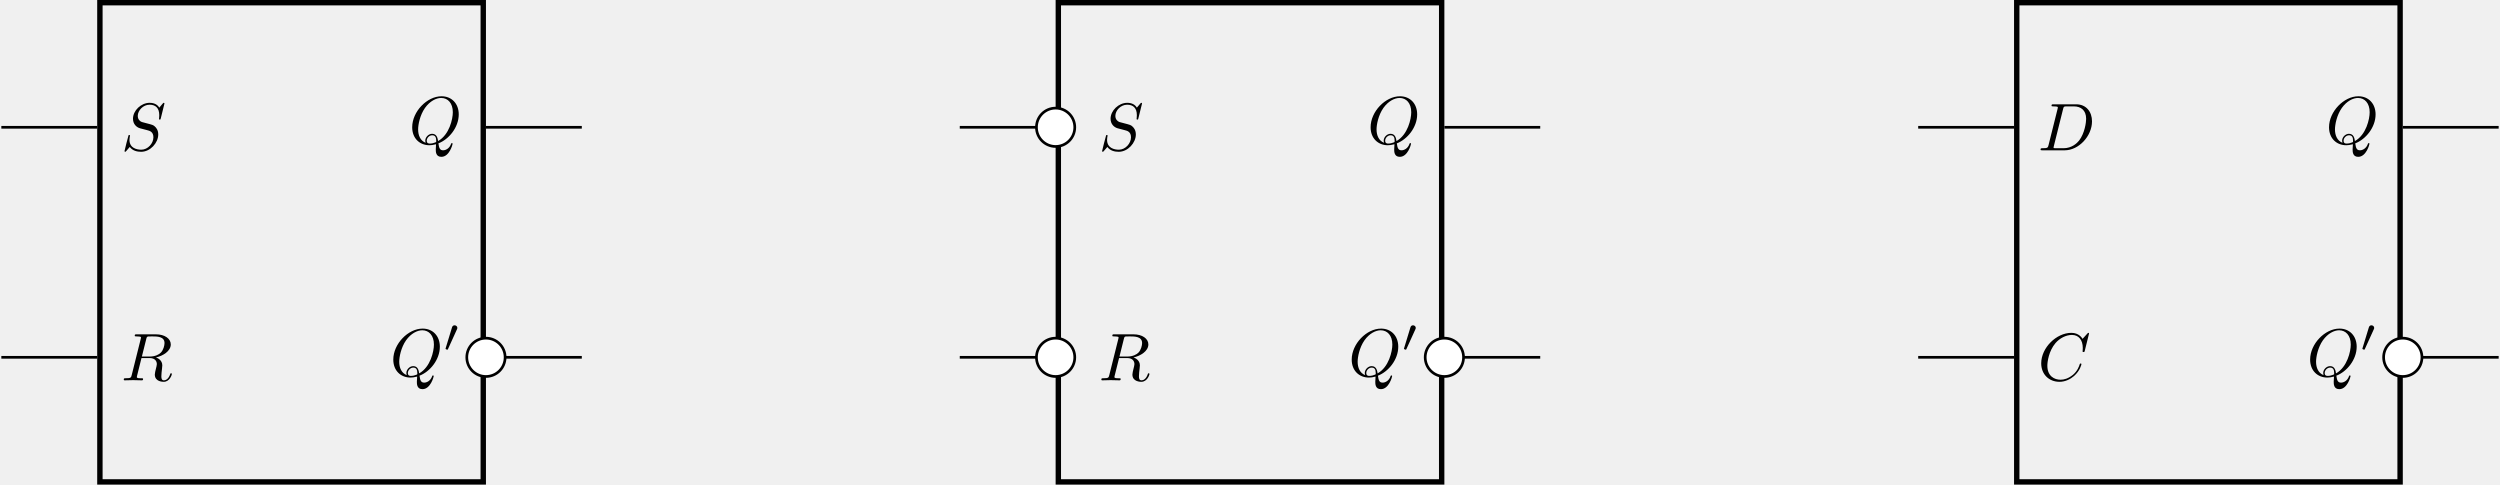
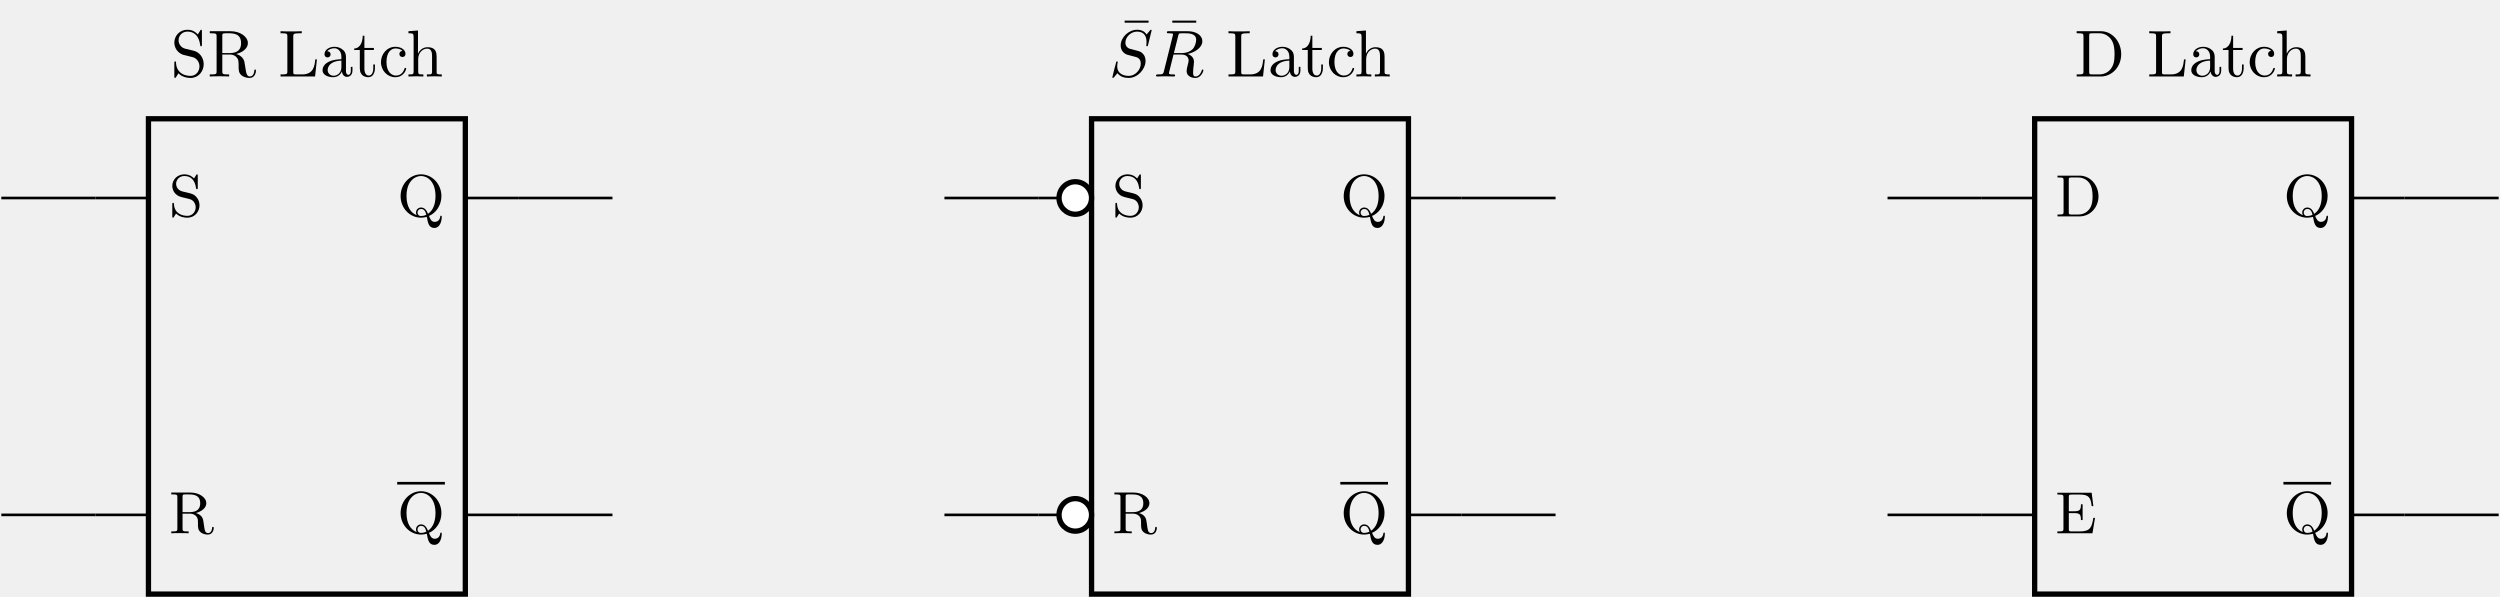
- <svg xmlns="http://www.w3.org/2000/svg" xmlns:xlink="http://www.w3.org/1999/xlink" version="1.1" width="369.707pt" height="71.664pt" viewBox="-62.039 -62.039 369.707 71.664">
+ <svg xmlns="http://www.w3.org/2000/svg" xmlns:xlink="http://www.w3.org/1999/xlink" version="1.1" width="375.705pt" height="89.682pt" viewBox="-62.037 -62.037 375.705 89.682">
  <defs>
-     <path id="g0-48" d="M2.022-3.292C2.078-3.41 2.085-3.466 2.085-3.515C2.085-3.731 1.89-3.898 1.674-3.898C1.409-3.898 1.325-3.682 1.29-3.571L.37-.551C.363-.537 .335-.446 .335-.439C.335-.356 .551-.286 .607-.286C.656-.286 .663-.3 .711-.404L2.022-3.292Z" />
-     <path id="g1-67" d="M7.572-6.924C7.572-6.954 7.552-7.024 7.462-7.024C7.432-7.024 7.422-7.014 7.313-6.904L6.615-6.137C6.526-6.276 6.067-7.024 4.961-7.024C2.74-7.024 .498-4.822 .498-2.511C.498-.867 1.674 .219 3.198 .219C4.065 .219 4.822-.179 5.35-.638C6.276-1.455 6.446-2.361 6.446-2.391C6.446-2.491 6.346-2.491 6.326-2.491C6.267-2.491 6.217-2.471 6.197-2.391C6.107-2.102 5.878-1.395 5.191-.817C4.503-.259 3.875-.09 3.357-.09C2.461-.09 1.405-.608 1.405-2.162C1.405-2.73 1.614-4.344 2.61-5.509C3.218-6.217 4.154-6.715 5.041-6.715C6.057-6.715 6.645-5.948 6.645-4.792C6.645-4.394 6.615-4.384 6.615-4.284S6.725-4.184 6.765-4.184C6.894-4.184 6.894-4.204 6.944-4.384L7.572-6.924Z" />
-     <path id="g1-68" d="M1.584-.777C1.484-.389 1.465-.309 .677-.309C.508-.309 .399-.309 .399-.12C.399 0 .488 0 .677 0H3.975C6.047 0 8.01-2.102 8.01-4.284C8.01-5.689 7.163-6.804 5.669-6.804H2.321C2.132-6.804 2.022-6.804 2.022-6.615C2.022-6.496 2.112-6.496 2.311-6.496C2.441-6.496 2.62-6.486 2.74-6.476C2.899-6.456 2.959-6.426 2.959-6.316C2.959-6.276 2.949-6.247 2.919-6.127L1.584-.777ZM3.736-6.117C3.826-6.466 3.846-6.496 4.274-6.496H5.34C6.316-6.496 7.143-5.968 7.143-4.653C7.143-4.164 6.944-2.531 6.097-1.435C5.808-1.066 5.021-.309 3.796-.309H2.67C2.531-.309 2.511-.309 2.451-.319C2.351-.329 2.321-.339 2.321-.418C2.321-.448 2.321-.468 2.371-.648L3.736-6.117Z" />
-     <path id="g1-81" d="M4.364-.06C5.908-.648 7.372-2.421 7.372-4.344C7.372-5.948 6.316-7.024 4.832-7.024C2.68-7.024 .488-4.762 .488-2.441C.488-.787 1.604 .219 3.039 .219C3.288 .219 3.626 .179 4.015 .07C3.975 .687 3.975 .707 3.975 .837C3.975 1.156 3.975 1.933 4.802 1.933C5.988 1.933 6.466 .11 6.466 0C6.466-.07 6.396-.1 6.356-.1C6.276-.1 6.257-.05 6.237 .01C5.998 .717 5.42 .966 5.071 .966C4.613 .966 4.463 .697 4.364-.06ZM2.481-.139C1.704-.448 1.365-1.225 1.365-2.122C1.365-2.809 1.624-4.224 2.381-5.3C3.108-6.316 4.045-6.775 4.772-6.775C5.768-6.775 6.496-5.998 6.496-4.663C6.496-3.666 5.988-1.335 4.314-.399C4.264-.747 4.164-1.474 3.437-1.474C2.909-1.474 2.421-.976 2.421-.458C2.421-.259 2.481-.149 2.481-.139ZM3.098-.03C2.959-.03 2.64-.03 2.64-.458C2.64-.857 3.019-1.255 3.437-1.255S4.045-1.016 4.045-.408C4.045-.259 4.035-.249 3.935-.209C3.676-.1 3.377-.03 3.098-.03Z" />
    <path id="g1-82" d="M3.736-6.117C3.796-6.356 3.826-6.456 4.015-6.486C4.105-6.496 4.423-6.496 4.623-6.496C5.33-6.496 6.436-6.496 6.436-5.509C6.436-5.171 6.276-4.483 5.888-4.095C5.629-3.836 5.101-3.517 4.204-3.517H3.088L3.736-6.117ZM5.171-3.387C6.177-3.606 7.362-4.304 7.362-5.31C7.362-6.167 6.466-6.804 5.161-6.804H2.321C2.122-6.804 2.032-6.804 2.032-6.605C2.032-6.496 2.122-6.496 2.311-6.496C2.331-6.496 2.521-6.496 2.69-6.476C2.869-6.456 2.959-6.446 2.959-6.316C2.959-6.276 2.949-6.247 2.919-6.127L1.584-.777C1.484-.389 1.465-.309 .677-.309C.498-.309 .408-.309 .408-.11C.408 0 .528 0 .548 0C.827 0 1.524-.03 1.803-.03S2.79 0 3.068 0C3.148 0 3.268 0 3.268-.199C3.268-.309 3.178-.309 2.989-.309C2.62-.309 2.341-.309 2.341-.488C2.341-.548 2.361-.598 2.371-.658L3.029-3.298H4.214C5.121-3.298 5.3-2.74 5.3-2.391C5.3-2.242 5.22-1.933 5.161-1.704C5.091-1.425 5.001-1.056 5.001-.857C5.001 .219 6.197 .219 6.326 .219C7.173 .219 7.522-.787 7.522-.927C7.522-1.046 7.412-1.046 7.402-1.046C7.313-1.046 7.293-.976 7.273-.907C7.024-.169 6.595 0 6.366 0C6.037 0 5.968-.219 5.968-.608C5.968-.917 6.027-1.425 6.067-1.743C6.087-1.883 6.107-2.072 6.107-2.212C6.107-2.979 5.44-3.288 5.171-3.387Z" />
    <path id="g1-83" d="M6.426-6.924C6.426-6.954 6.406-7.024 6.316-7.024C6.267-7.024 6.257-7.014 6.137-6.874L5.659-6.306C5.4-6.775 4.882-7.024 4.234-7.024C2.969-7.024 1.773-5.878 1.773-4.672C1.773-3.866 2.301-3.407 2.809-3.258L3.875-2.979C4.244-2.889 4.792-2.74 4.792-1.923C4.792-1.026 3.975-.09 2.999-.09C2.361-.09 1.255-.309 1.255-1.544C1.255-1.783 1.305-2.022 1.315-2.082C1.325-2.122 1.335-2.132 1.335-2.152C1.335-2.252 1.265-2.262 1.215-2.262S1.146-2.252 1.116-2.222C1.076-2.182 .518 .09 .518 .12C.518 .179 .568 .219 .628 .219C.677 .219 .687 .209 .807 .07L1.295-.498C1.724 .08 2.401 .219 2.979 .219C4.334 .219 5.509-1.106 5.509-2.341C5.509-3.029 5.171-3.367 5.021-3.507C4.792-3.736 4.643-3.776 3.756-4.005C3.537-4.065 3.178-4.164 3.088-4.184C2.819-4.274 2.481-4.563 2.481-5.091C2.481-5.898 3.278-6.745 4.224-6.745C5.051-6.745 5.659-6.316 5.659-5.2C5.659-4.882 5.619-4.702 5.619-4.643C5.619-4.633 5.619-4.543 5.738-4.543C5.838-4.543 5.848-4.573 5.888-4.742L6.426-6.924Z" />
+     <path id="g2-22" d="M4.284-5.569V-5.878H.687V-5.569H4.284Z" />
+     <path id="g2-68" d="M.349-6.804V-6.496H.588C1.355-6.496 1.375-6.386 1.375-6.027V-.777C1.375-.418 1.355-.309 .588-.309H.349V0H3.995C5.669 0 7.044-1.474 7.044-3.347C7.044-5.24 5.699-6.804 3.995-6.804H.349ZM2.72-.309C2.252-.309 2.232-.379 2.232-.707V-6.097C2.232-6.426 2.252-6.496 2.72-6.496H3.716C4.334-6.496 5.021-6.276 5.529-5.569C5.958-4.981 6.047-4.125 6.047-3.347C6.047-2.242 5.858-1.644 5.499-1.156C5.3-.887 4.732-.309 3.726-.309H2.72Z" />
+     <path id="g2-76" d="M5.798-2.57H5.549C5.44-1.554 5.3-.309 3.547-.309H2.73C2.262-.309 2.242-.379 2.242-.707V-6.017C2.242-6.356 2.242-6.496 3.188-6.496H3.517V-6.804C3.158-6.775 2.252-6.775 1.843-6.775C1.455-6.775 .677-6.775 .329-6.804V-6.496H.568C1.335-6.496 1.355-6.386 1.355-6.027V-.777C1.355-.418 1.335-.309 .568-.309H.329V0H5.519L5.798-2.57Z" />
+     <path id="g2-82" d="M2.232-3.517V-6.097C2.232-6.326 2.232-6.446 2.451-6.476C2.55-6.496 2.839-6.496 3.039-6.496C3.935-6.496 5.051-6.456 5.051-5.011C5.051-4.324 4.812-3.517 3.337-3.517H2.232ZM4.334-3.387C5.3-3.626 6.077-4.234 6.077-5.011C6.077-5.968 4.941-6.804 3.477-6.804H.349V-6.496H.588C1.355-6.496 1.375-6.386 1.375-6.027V-.777C1.375-.418 1.355-.309 .588-.309H.349V0C.707-.03 1.415-.03 1.803-.03S2.899-.03 3.258 0V-.309H3.019C2.252-.309 2.232-.418 2.232-.777V-3.298H3.377C3.537-3.298 3.955-3.298 4.304-2.959C4.682-2.6 4.682-2.291 4.682-1.624C4.682-.976 4.682-.578 5.091-.199C5.499 .159 6.047 .219 6.346 .219C7.123 .219 7.293-.598 7.293-.877C7.293-.936 7.293-1.046 7.163-1.046C7.054-1.046 7.054-.956 7.044-.887C6.984-.179 6.635 0 6.386 0C5.898 0 5.818-.508 5.679-1.435L5.549-2.232C5.37-2.869 4.882-3.198 4.334-3.387Z" />
+     <path id="g2-83" d="M3.477-3.866L2.202-4.174C1.584-4.324 1.196-4.862 1.196-5.44C1.196-6.137 1.733-6.745 2.511-6.745C4.174-6.745 4.394-5.111 4.453-4.663C4.463-4.603 4.463-4.543 4.573-4.543C4.702-4.543 4.702-4.593 4.702-4.782V-6.785C4.702-6.954 4.702-7.024 4.593-7.024C4.523-7.024 4.513-7.014 4.443-6.894L4.095-6.326C3.796-6.615 3.387-7.024 2.501-7.024C1.395-7.024 .558-6.147 .558-5.091C.558-4.264 1.086-3.537 1.863-3.268C1.973-3.228 2.481-3.108 3.178-2.939C3.447-2.869 3.746-2.8 4.025-2.431C4.234-2.172 4.334-1.843 4.334-1.514C4.334-.807 3.836-.09 2.999-.09C2.71-.09 1.953-.139 1.425-.628C.847-1.166 .817-1.803 .807-2.162C.797-2.262 .717-2.262 .687-2.262C.558-2.262 .558-2.192 .558-2.012V-.02C.558 .149 .558 .219 .667 .219C.737 .219 .747 .199 .817 .09C.817 .08 .847 .05 1.176-.478C1.484-.139 2.122 .219 3.009 .219C4.174 .219 4.971-.757 4.971-1.853C4.971-2.849 4.314-3.666 3.477-3.866Z" />
+     <path id="g2-97" d="M3.318-.757C3.357-.359 3.626 .06 4.095 .06C4.304 .06 4.912-.08 4.912-.887V-1.445H4.663V-.887C4.663-.309 4.413-.249 4.304-.249C3.975-.249 3.935-.697 3.935-.747V-2.74C3.935-3.158 3.935-3.547 3.577-3.915C3.188-4.304 2.69-4.463 2.212-4.463C1.395-4.463 .707-3.995 .707-3.337C.707-3.039 .907-2.869 1.166-2.869C1.445-2.869 1.624-3.068 1.624-3.328C1.624-3.447 1.574-3.776 1.116-3.786C1.385-4.134 1.873-4.244 2.192-4.244C2.68-4.244 3.248-3.856 3.248-2.969V-2.6C2.74-2.57 2.042-2.54 1.415-2.242C.667-1.903 .418-1.385 .418-.946C.418-.139 1.385 .11 2.012 .11C2.67 .11 3.128-.289 3.318-.757ZM3.248-2.391V-1.395C3.248-.448 2.531-.11 2.082-.11C1.594-.11 1.186-.458 1.186-.956C1.186-1.504 1.604-2.331 3.248-2.391Z" />
+     <path id="g2-99" d="M1.166-2.172C1.166-3.796 1.983-4.214 2.511-4.214C2.6-4.214 3.228-4.204 3.577-3.846C3.168-3.816 3.108-3.517 3.108-3.387C3.108-3.128 3.288-2.929 3.567-2.929C3.826-2.929 4.025-3.098 4.025-3.397C4.025-4.075 3.268-4.463 2.501-4.463C1.255-4.463 .339-3.387 .339-2.152C.339-.877 1.325 .11 2.481 .11C3.816 .11 4.134-1.086 4.134-1.186S4.035-1.285 4.005-1.285C3.915-1.285 3.895-1.245 3.875-1.186C3.587-.259 2.939-.139 2.57-.139C2.042-.139 1.166-.568 1.166-2.172Z" />
+     <path id="g2-104" d="M1.096-.757C1.096-.309 .986-.309 .319-.309V0C.667-.01 1.176-.03 1.445-.03C1.704-.03 2.222-.01 2.56 0V-.309C1.893-.309 1.783-.309 1.783-.757V-2.59C1.783-3.626 2.491-4.184 3.128-4.184C3.756-4.184 3.866-3.646 3.866-3.078V-.757C3.866-.309 3.756-.309 3.088-.309V0C3.437-.01 3.945-.03 4.214-.03C4.473-.03 4.991-.01 5.33 0V-.309C4.812-.309 4.563-.309 4.553-.608V-2.511C4.553-3.367 4.553-3.676 4.244-4.035C4.105-4.204 3.776-4.403 3.198-4.403C2.361-4.403 1.923-3.806 1.753-3.427V-6.914L.319-6.804V-6.496C1.016-6.496 1.096-6.426 1.096-5.938V-.757Z" />
+     <path id="g2-116" d="M1.724-3.985H3.148V-4.294H1.724V-6.127H1.474C1.465-5.31 1.166-4.244 .189-4.204V-3.985H1.036V-1.235C1.036-.01 1.963 .11 2.321 .11C3.029 .11 3.308-.598 3.308-1.235V-1.803H3.059V-1.255C3.059-.518 2.76-.139 2.391-.139C1.724-.139 1.724-1.046 1.724-1.215V-3.985Z" />
+     <path id="g0-68" d="M.565-5.846C1.255-5.846 1.273-5.747 1.273-5.416V-.708C1.273-.377 1.255-.278 .565-.278H.359V0H3.694C5.245 0 6.519-1.327 6.519-3.013C6.519-4.716 5.272-6.124 3.694-6.124H.359V-5.846H.565ZM2.493-.278C2.071-.278 2.053-.341 2.053-.646V-5.478C2.053-5.783 2.071-5.846 2.493-5.846H3.452C4.322-5.846 4.86-5.389 5.102-5.066C5.496-4.546 5.631-3.9 5.631-3.013C5.631-2.645 5.631-1.704 5.138-1.076C4.671-.466 4.026-.278 3.461-.278H2.493Z" />
+     <path id="g0-69" d="M5.496-6.097H.341V-5.819H.547C1.237-5.819 1.255-5.721 1.255-5.389V-.708C1.255-.377 1.237-.278 .547-.278H.341V0H5.613L5.999-2.313H5.747C5.523-.924 5.29-.278 3.757-.278H2.502C2.08-.278 2.062-.341 2.062-.646V-3.031H2.896C3.775-3.031 3.882-2.753 3.882-1.982H4.133V-4.358H3.882C3.882-3.587 3.775-3.309 2.896-3.309H2.062V-5.452C2.062-5.756 2.08-5.819 2.502-5.819H3.703C5.102-5.819 5.353-5.335 5.496-4.08H5.747L5.496-6.097Z" />
+     <path id="g0-81" d="M4.77-.063C5.73-.457 6.644-1.56 6.644-3.04C6.644-4.869 5.254-6.321 3.578-6.321S.511-4.86 .511-3.04S1.91 .197 3.578 .197C3.891 .197 4.232 .134 4.447 .072C4.609 .959 4.743 1.739 5.577 1.739C6.51 1.739 6.698 .538 6.698 .081C6.698 0 6.698-.108 6.581-.108C6.519-.108 6.483-.054 6.474-.009C6.402 .771 5.792 .825 5.649 .825C5.165 .825 4.976 .439 4.77-.063ZM2.932-.179C2.062-.511 1.399-1.435 1.399-3.04C1.399-5.263 2.645-6.07 3.578-6.07S5.756-5.272 5.756-3.04C5.756-1.856 5.398-.906 4.627-.386C4.447-.834 4.169-1.336 3.587-1.336C3.147-1.336 2.824-.986 2.824-.574C2.824-.359 2.923-.188 2.932-.179ZM4.376-.242C4.116-.108 3.811-.054 3.578-.054C3.138-.054 3.049-.43 3.049-.574C3.049-.843 3.246-1.112 3.596-1.112C4.071-1.112 4.259-.735 4.376-.242Z" />
+     <path id="g0-82" d="M2.053-3.174V-5.478C2.053-5.712 2.071-5.792 2.242-5.828C2.322-5.846 2.609-5.846 2.798-5.846C3.569-5.846 4.707-5.846 4.707-4.51C4.707-3.739 4.313-3.174 3.093-3.174H2.053ZM4.071-3.04C4.923-3.282 5.622-3.811 5.622-4.51C5.622-5.398 4.537-6.124 3.219-6.124H.359V-5.846H.565C1.255-5.846 1.273-5.747 1.273-5.416V-.708C1.273-.377 1.255-.278 .565-.278H.359V0C.78-.027 1.228-.027 1.659-.027S2.537-.027 2.968 0V-.278H2.762C2.071-.278 2.053-.377 2.053-.708V-2.95H3.129C3.775-2.95 4.062-2.609 4.098-2.573C4.367-2.242 4.367-2.107 4.367-1.47C4.367-.87 4.367-.475 4.797-.134C5.218 .197 5.756 .197 5.855 .197C6.608 .197 6.743-.583 6.743-.798C6.743-.852 6.743-.959 6.617-.959C6.501-.959 6.501-.879 6.492-.807C6.447-.242 6.169-.027 5.891-.027C5.604-.027 5.505-.206 5.434-.359C5.353-.556 5.272-1.166 5.218-1.569C5.147-2.125 5.066-2.726 4.071-3.04Z" />
+     <path id="g0-83" d="M2.035-3.748C1.318-3.927 1.085-4.501 1.085-4.896C1.085-5.496 1.569-6.07 2.322-6.07C3.479-6.07 3.945-5.209 4.071-4.304C4.098-4.133 4.107-4.089 4.214-4.089C4.34-4.089 4.34-4.151 4.34-4.34V-6.07C4.34-6.25 4.34-6.321 4.232-6.321C4.169-6.321 4.16-6.312 4.098-6.205C3.981-6.043 4.071-6.16 3.775-5.694C3.622-5.873 3.156-6.321 2.313-6.321C1.264-6.321 .511-5.505 .511-4.591C.511-3.891 .933-3.461 .977-3.416C1.381-3.022 1.542-2.977 2.609-2.726C3.335-2.555 3.416-2.537 3.712-2.233C3.721-2.224 4.026-1.892 4.026-1.363C4.026-.753 3.587-.081 2.771-.081C2.08-.081 .834-.368 .762-1.847C.753-1.982 .753-2.035 .637-2.035C.511-2.035 .511-1.964 .511-1.784V-.054C.511 .126 .511 .197 .619 .197C.681 .197 .69 .188 .753 .081C.87-.081 .78 .036 1.076-.43C1.632 .108 2.34 .197 2.78 .197C3.873 .197 4.6-.699 4.6-1.659C4.6-2.17 4.411-2.564 4.196-2.833C3.811-3.327 3.407-3.425 2.824-3.56L2.035-3.748Z" />
  </defs>
  <g id="page1">
-     <path d="M-47.266 9.227H9.426V-61.641H-47.266Z" stroke="#000" fill="none" stroke-width=".797" />
-     <path d="M-47.664-43.215H-61.84" stroke="#000" fill="none" stroke-width=".399" stroke-miterlimit="10" />
-     <path d="M-47.664-9.199H-61.84" stroke="#000" fill="none" stroke-width=".399" stroke-miterlimit="10" />
-     <g transform="matrix(1 0 0 1 -25.2255 -13.6043)">
-       <use x="-18.92" y="-26.206" xlink:href="#g1-83" />
+     <g stroke-miterlimit="10" transform="translate(-15.91719,-8.470646)scale(0.996264,-0.996264)">
+       <g fill="#000" stroke="#000">
+         <g stroke-width="0.4">
+           <g stroke-width="0.8">
+             <path d="M-23.9-35.851H23.9V35.851H-23.9Z" fill="none" />
+             <path d="" fill="none" />
+           </g>
+           <g fill="#000">
+             <g transform="translate(-23.90015,-26.67545)">
+               <g stroke="none" transform="scale(-1.00375,1.00375)translate(-15.91719,-8.470646)scale(-1,-1)">
+                 <use x="-12.845" y="-8.471" xlink:href="#g0-82" />
+               </g>
+             </g>
+             <g transform="translate(10.53912,-26.67545)">
+               <g stroke="none" transform="scale(-1.00375,1.00375)translate(-15.91719,-8.470646)scale(-1,-1)">
+                 <rect x="-12.845" y="-16.192" height=".398" width="7.168" />
+                 <use x="-12.845" y="-8.471" xlink:href="#g0-81" />
+               </g>
+             </g>
+             <g transform="translate(-23.90015,-2.77501)">
+               <g stroke="none" transform="scale(-1.00375,1.00375)translate(-15.91719,-8.470646)scale(-1,-1)" />
+             </g>
+             <g transform="translate(17.73352,-2.77501)">
+               <g stroke="none" transform="scale(-1.00375,1.00375)translate(-15.91719,-8.470646)scale(-1,-1)" />
+             </g>
+             <g transform="translate(-23.90015,21.12543)">
+               <g stroke="none" transform="scale(-1.00375,1.00375)translate(-15.91719,-8.470646)scale(-1,-1)">
+                 <use x="-12.845" y="-8.471" xlink:href="#g0-83" />
+               </g>
+             </g>
+             <g transform="translate(10.53912,21.12543)">
+               <g stroke="none" transform="scale(-1.00375,1.00375)translate(-15.91719,-8.470646)scale(-1,-1)">
+                 <use x="-12.845" y="-8.471" xlink:href="#g0-81" />
+               </g>
+             </g>
+             <g transform="translate(-2.36115,29.04501)">
+               <g stroke="none" transform="scale(-1.00375,1.00375)translate(-15.91719,-8.470646)scale(-1,-1)" />
+             </g>
+             <g transform="translate(-2.36115,-33.12845)">
+               <g stroke="none" transform="scale(-1.00375,1.00375)translate(-15.91719,-8.470646)scale(-1,-1)" />
+             </g>
+           </g>
+           <g stroke-width="0.4">
+             <path d="M-23.9-23.9H-31.867" fill="none" />
+             <path d="M23.9-23.9H31.867" fill="none" />
+             <path d="M-23.9 23.9H-31.867" fill="none" />
+             <path d="M23.9 23.9H31.867" fill="none" />
+           </g>
+           <g stroke-width="0.4">
+ </g>
+           <g stroke="none" transform="scale(-1.00375,1.00375)translate(-15.91719,-8.470646)scale(-1,-1)">
+             <g fill="#000">
+               <g stroke="none" />
+             </g>
+           </g>
+           <g transform="translate(-20.55559,42.22908)">
+             <g stroke="none" transform="scale(-1.00375,1.00375)translate(-15.91719,-8.470646)scale(-1,-1)">
+               <g fill="#000">
+                 <g stroke="none">
+                   <use x="-15.917" y="-8.471" xlink:href="#g2-83" />
+                   <use x="-10.382" y="-8.471" xlink:href="#g2-82" />
+                   <use x=".272" y="-8.471" xlink:href="#g2-76" />
+                   <use x="6.499" y="-8.471" xlink:href="#g2-97" />
+                   <use x="11.48" y="-8.471" xlink:href="#g2-116" />
+                   <use x="15.355" y="-8.471" xlink:href="#g2-99" />
+                   <use x="19.506" y="-8.471" xlink:href="#g2-104" />
+                 </g>
+               </g>
+             </g>
+           </g>
+           <path d="M-31.867 23.9H-46.093" fill="none" />
+           <path d="M-31.867-23.9H-46.093" fill="none" />
+           <path d="M31.867 23.9H46.093" fill="none" />
+           <path d="M31.867-23.9H46.093" fill="none" />
+           <g stroke-width="0.8">
+             <path d="M118.364-35.851H166.164V35.851H118.364Z" fill="none" />
+             <path d="" fill="none" />
+           </g>
+           <g fill="#000">
+             <g transform="translate(118.3636,-26.67545)">
+               <g stroke="none" transform="scale(-1.00375,1.00375)translate(-15.91719,-8.470646)scale(-1,-1)">
+                 <use x="-12.845" y="-8.471" xlink:href="#g0-82" />
+               </g>
+             </g>
+             <g transform="translate(152.8028,-26.67545)">
+               <g stroke="none" transform="scale(-1.00375,1.00375)translate(-15.91719,-8.470646)scale(-1,-1)">
+                 <rect x="-12.845" y="-16.192" height=".398" width="7.168" />
+                 <use x="-12.845" y="-8.471" xlink:href="#g0-81" />
+               </g>
+             </g>
+             <g transform="translate(118.3636,-2.77501)">
+               <g stroke="none" transform="scale(-1.00375,1.00375)translate(-15.91719,-8.470646)scale(-1,-1)" />
+             </g>
+             <g transform="translate(159.9972,-2.77501)">
+               <g stroke="none" transform="scale(-1.00375,1.00375)translate(-15.91719,-8.470646)scale(-1,-1)" />
+             </g>
+             <g transform="translate(118.3636,21.12543)">
+               <g stroke="none" transform="scale(-1.00375,1.00375)translate(-15.91719,-8.470646)scale(-1,-1)">
+                 <use x="-12.845" y="-8.471" xlink:href="#g0-83" />
+               </g>
+             </g>
+             <g transform="translate(152.8028,21.12543)">
+               <g stroke="none" transform="scale(-1.00375,1.00375)translate(-15.91719,-8.470646)scale(-1,-1)">
+                 <use x="-12.845" y="-8.471" xlink:href="#g0-81" />
+               </g>
+             </g>
+             <g transform="translate(139.9026,29.04501)">
+               <g stroke="none" transform="scale(-1.00375,1.00375)translate(-15.91719,-8.470646)scale(-1,-1)" />
+             </g>
+             <g transform="translate(139.9026,-33.12845)">
+               <g stroke="none" transform="scale(-1.00375,1.00375)translate(-15.91719,-8.470646)scale(-1,-1)" />
+             </g>
+           </g>
+           <g stroke-width="0.4">
+             <path d="M118.364-23.9H110.397" fill="none" />
+             <path d="M166.164-23.9H174.13" fill="none" />
+             <path d="M118.364 23.9H110.397" fill="none" />
+             <path d="M166.164 23.9H174.13" fill="none" />
+           </g>
+           <g stroke-width="0.4">
+             <g stroke-width="0.8">
+               <g fill="#fff">
+                 <path d="M118.364-23.9C118.364-22.545 117.265-21.447 115.91-21.447C114.555-21.447 113.456-22.545 113.456-23.9C113.456-25.256 114.555-26.354 115.91-26.354C117.265-26.354 118.364-25.256 118.364-23.9ZM115.91-23.9" />
+                 <g fill-opacity="1">
+                   <path d="" />
+                 </g>
+               </g>
+             </g>
+             <g transform="translate(115.9097,-23.90042)">
+               <g stroke="none" transform="scale(-1.00375,1.00375)translate(-15.91719,-8.470646)scale(-1,-1)" />
+             </g>
+             <g stroke-width="0.8">
+               <g fill="#fff">
+                 <path d="M118.364 23.9C118.364 25.256 117.265 26.354 115.91 26.354C114.555 26.354 113.456 25.256 113.456 23.9C113.456 22.545 114.555 21.447 115.91 21.447C117.265 21.447 118.364 22.545 118.364 23.9ZM115.91 23.9" />
+                 <g fill-opacity="1">
+                   <path d="" />
+                 </g>
+               </g>
+             </g>
+             <g transform="translate(115.9097,23.90045)">
+               <g stroke="none" transform="scale(-1.00375,1.00375)translate(-15.91719,-8.470646)scale(-1,-1)" />
+             </g>
+           </g>
+           <g transform="translate(142.2637,0.0)">
+             <g stroke="none" transform="scale(-1.00375,1.00375)translate(-15.91719,-8.470646)scale(-1,-1)">
+               <g fill="#000">
+                 <g stroke="none" />
+               </g>
+             </g>
+           </g>
+           <g transform="translate(120.9772,42.22908)">
+             <g stroke="none" transform="scale(-1.00375,1.00375)translate(-15.91719,-8.470646)scale(-1,-1)">
+               <g fill="#000">
+                 <g stroke="none">
+                   <use x="-14.236" y="-10.989" xlink:href="#g2-22" />
+                   <use x="-15.917" y="-8.471" xlink:href="#g1-83" />
+                   <use x="-7.074" y="-10.989" xlink:href="#g2-22" />
+                   <use x="-9.234" y="-8.471" xlink:href="#g1-82" />
+                   <use x="1.728" y="-8.471" xlink:href="#g2-76" />
+                   <use x="7.955" y="-8.471" xlink:href="#g2-97" />
+                   <use x="12.936" y="-8.471" xlink:href="#g2-116" />
+                   <use x="16.811" y="-8.471" xlink:href="#g2-99" />
+                   <use x="20.962" y="-8.471" xlink:href="#g2-104" />
+                 </g>
+               </g>
+             </g>
+           </g>
+           <path d="M110.397 23.9H96.171" fill="none" />
+           <path d="M110.397-23.9H96.171" fill="none" />
+           <path d="M174.13 23.9H188.357" fill="none" />
+           <path d="M174.13-23.9H188.357" fill="none" />
+           <g stroke-width="0.8">
+             <path d="M260.627-35.851H308.428V35.851H260.627Z" fill="none" />
+             <path d="" fill="none" />
+           </g>
+           <g fill="#000">
+             <g transform="translate(260.6273,-26.67545)">
+               <g stroke="none" transform="scale(-1.00375,1.00375)translate(-15.91719,-8.470646)scale(-1,-1)">
+                 <use x="-12.845" y="-8.471" xlink:href="#g0-69" />
+               </g>
+             </g>
+             <g transform="translate(295.0666,-26.67545)">
+               <g stroke="none" transform="scale(-1.00375,1.00375)translate(-15.91719,-8.470646)scale(-1,-1)">
+                 <rect x="-12.845" y="-16.192" height=".398" width="7.168" />
+                 <use x="-12.845" y="-8.471" xlink:href="#g0-81" />
+               </g>
+             </g>
+             <g transform="translate(260.6273,-2.77501)">
+               <g stroke="none" transform="scale(-1.00375,1.00375)translate(-15.91719,-8.470646)scale(-1,-1)" />
+             </g>
+             <g transform="translate(302.261,-2.77501)">
+               <g stroke="none" transform="scale(-1.00375,1.00375)translate(-15.91719,-8.470646)scale(-1,-1)" />
+             </g>
+             <g transform="translate(260.6273,21.12543)">
+               <g stroke="none" transform="scale(-1.00375,1.00375)translate(-15.91719,-8.470646)scale(-1,-1)">
+                 <use x="-12.845" y="-8.471" xlink:href="#g0-68" />
+               </g>
+             </g>
+             <g transform="translate(295.0666,21.12543)">
+               <g stroke="none" transform="scale(-1.00375,1.00375)translate(-15.91719,-8.470646)scale(-1,-1)">
+                 <use x="-12.845" y="-8.471" xlink:href="#g0-81" />
+               </g>
+             </g>
+             <g transform="translate(282.1663,29.04501)">
+               <g stroke="none" transform="scale(-1.00375,1.00375)translate(-15.91719,-8.470646)scale(-1,-1)" />
+             </g>
+             <g transform="translate(282.1663,-33.12845)">
+               <g stroke="none" transform="scale(-1.00375,1.00375)translate(-15.91719,-8.470646)scale(-1,-1)" />
+             </g>
+           </g>
+           <g stroke-width="0.4">
+             <path d="M260.627-23.9H252.661" fill="none" />
+             <path d="M308.428-23.9H316.394" fill="none" />
+             <path d="M260.627 23.9H252.661" fill="none" />
+             <path d="M308.428 23.9H316.394" fill="none" />
+           </g>
+           <g stroke-width="0.4">
+ </g>
+           <g transform="translate(284.5274,0.0)">
+             <g stroke="none" transform="scale(-1.00375,1.00375)translate(-15.91719,-8.470646)scale(-1,-1)">
+               <g fill="#000">
+                 <g stroke="none" />
+               </g>
+             </g>
+           </g>
+           <g transform="translate(266.6107,42.22908)">
+             <g stroke="none" transform="scale(-1.00375,1.00375)translate(-15.91719,-8.470646)scale(-1,-1)">
+               <g fill="#000">
+                 <g stroke="none">
+                   <use x="-15.917" y="-8.471" xlink:href="#g2-68" />
+                   <use x="-4.986" y="-8.471" xlink:href="#g2-76" />
+                   <use x="1.241" y="-8.471" xlink:href="#g2-97" />
+                   <use x="6.222" y="-8.471" xlink:href="#g2-116" />
+                   <use x="10.096" y="-8.471" xlink:href="#g2-99" />
+                   <use x="14.248" y="-8.471" xlink:href="#g2-104" />
+                 </g>
+               </g>
+             </g>
+           </g>
+           <path d="M252.661 23.9H238.434" fill="none" />
+           <path d="M252.661-23.9H238.434" fill="none" />
+           <path d="M316.394 23.9H330.621" fill="none" />
+           <path d="M316.394-23.9H330.621" fill="none" />
+         </g>
+       </g>
    </g>
-     <g transform="matrix(1 0 0 1 -25.2255 20.41217)">
-       <use x="-18.92" y="-26.206" xlink:href="#g1-82" />
-     </g>
-     <path d="M9.824-43.215H24" stroke="#000" fill="none" stroke-width=".399" stroke-miterlimit="10" />
-     <path d="M9.824-9.199H24" stroke="#000" fill="none" stroke-width=".399" stroke-miterlimit="10" />
-     <g transform="matrix(1 0 0 1 17.34937 -14.5729)">
-       <use x="-18.92" y="-26.206" xlink:href="#g1-81" />
-     </g>
-     <g transform="matrix(1 0 0 1 14.55428 19.78456)">
-       <use x="-18.92" y="-26.206" xlink:href="#g1-81" />
-       <use x="-11.044" y="-29.821" xlink:href="#g0-48" />
-     </g>
-     <path d="M12.66-9.199C12.66-10.762 11.391-12.031 9.824-12.031S6.992-10.762 6.992-9.199C6.992-7.633 8.258-6.363 9.824-6.363S12.66-7.633 12.66-9.199Z" fill="#fff" />
-     <path d="M12.66-9.199C12.66-10.762 11.391-12.031 9.824-12.031S6.992-10.762 6.992-9.199C6.992-7.633 8.258-6.363 9.824-6.363S12.66-7.633 12.66-9.199Z" stroke="#000" fill="none" stroke-width=".399" stroke-miterlimit="10" />
-     <path d="M94.469 9.227H151.16V-61.641H94.469Z" stroke="#000" fill="none" stroke-width=".797" stroke-miterlimit="10" />
-     <path d="M95.656-43.215C95.656-44.09 94.945-44.801 94.07-44.801C93.191-44.801 92.48-44.09 92.48-43.215C92.48-42.336 93.191-41.625 94.07-41.625C94.945-41.625 95.656-42.336 95.656-43.215Z" />
-     <path d="M95.656-43.215C95.656-44.09 94.945-44.801 94.07-44.801C93.191-44.801 92.48-44.09 92.48-43.215C92.48-42.336 93.191-41.625 94.07-41.625C94.945-41.625 95.656-42.336 95.656-43.215Z" stroke="#000" fill="none" stroke-width=".399" stroke-miterlimit="10" />
-     <path d="M94.07-43.215H79.894" stroke="#000" fill="none" stroke-width=".399" stroke-miterlimit="10" />
-     <path d="M94.07-9.199H79.894" stroke="#000" fill="none" stroke-width=".399" stroke-miterlimit="10" />
-     <g transform="matrix(1 0 0 1 119.343 -13.6043)">
-       <use x="-18.92" y="-26.206" xlink:href="#g1-83" />
-     </g>
-     <g transform="matrix(1 0 0 1 119.343 20.41217)">
-       <use x="-18.92" y="-26.206" xlink:href="#g1-82" />
-     </g>
-     <path d="M96.902-43.215C96.902-44.781 95.633-46.051 94.07-46.051C92.504-46.051 91.234-44.781 91.234-43.215C91.234-41.648 92.504-40.379 94.07-40.379C95.633-40.379 96.902-41.648 96.902-43.215Z" fill="#fff" />
-     <path d="M96.902-43.215C96.902-44.781 95.633-46.051 94.07-46.051C92.504-46.051 91.234-44.781 91.234-43.215C91.234-41.648 92.504-40.379 94.07-40.379C95.633-40.379 96.902-41.648 96.902-43.215Z" stroke="#000" fill="none" stroke-width=".399" stroke-miterlimit="10" />
-     <path d="M96.902-9.199C96.902-10.762 95.633-12.031 94.07-12.031C92.504-12.031 91.234-10.762 91.234-9.199C91.234-7.633 92.504-6.363 94.07-6.363C95.633-6.363 96.902-7.633 96.902-9.199Z" fill="#fff" />
-     <path d="M96.902-9.199C96.902-10.762 95.633-12.031 94.07-12.031C92.504-12.031 91.234-10.762 91.234-9.199C91.234-7.633 92.504-6.363 94.07-6.363C95.633-6.363 96.902-7.633 96.902-9.199Z" stroke="#000" fill="none" stroke-width=".399" stroke-miterlimit="10" />
-     <path d="M151.559-43.215H165.734" stroke="#000" fill="none" stroke-width=".399" stroke-miterlimit="10" />
-     <path d="M151.559-9.199H165.734" stroke="#000" fill="none" stroke-width=".399" stroke-miterlimit="10" />
-     <g transform="matrix(1 0 0 1 159.083 -14.5729)">
-       <use x="-18.92" y="-26.206" xlink:href="#g1-81" />
-     </g>
-     <g transform="matrix(1 0 0 1 156.288 19.78456)">
-       <use x="-18.92" y="-26.206" xlink:href="#g1-81" />
-       <use x="-11.044" y="-29.821" xlink:href="#g0-48" />
-     </g>
-     <path d="M154.395-9.199C154.395-10.762 153.125-12.031 151.559-12.031C149.992-12.031 148.723-10.762 148.723-9.199C148.723-7.633 149.992-6.363 151.559-6.363C153.125-6.363 154.395-7.633 154.395-9.199Z" fill="#fff" />
-     <path d="M154.395-9.199C154.395-10.762 153.125-12.031 151.559-12.031C149.992-12.031 148.723-10.762 148.723-9.199C148.723-7.633 149.992-6.363 151.559-6.363C153.125-6.363 154.395-7.633 154.395-9.199Z" stroke="#000" fill="none" stroke-width=".399" stroke-miterlimit="10" />
-     <path d="M236.203 9.227H292.895V-61.641H236.203Z" stroke="#000" fill="none" stroke-width=".797" stroke-miterlimit="10" />
-     <path d="M235.805-43.215H221.629" stroke="#000" fill="none" stroke-width=".399" stroke-miterlimit="10" />
-     <path d="M235.805-9.199H221.629" stroke="#000" fill="none" stroke-width=".399" stroke-miterlimit="10" />
-     <g transform="matrix(1 0 0 1 258.243 -13.6043)">
-       <use x="-18.92" y="-26.206" xlink:href="#g1-68" />
-     </g>
-     <g transform="matrix(1 0 0 1 258.243 20.41217)">
-       <use x="-18.92" y="-26.206" xlink:href="#g1-67" />
-     </g>
-     <path d="M293.293-43.215H307.469" stroke="#000" fill="none" stroke-width=".399" stroke-miterlimit="10" />
-     <path d="M293.293-9.199H307.469" stroke="#000" fill="none" stroke-width=".399" stroke-miterlimit="10" />
-     <g transform="matrix(1 0 0 1 300.817 -14.5729)">
-       <use x="-18.92" y="-26.206" xlink:href="#g1-81" />
-     </g>
-     <g transform="matrix(1 0 0 1 298.022 19.78456)">
-       <use x="-18.92" y="-26.206" xlink:href="#g1-81" />
-       <use x="-11.044" y="-29.821" xlink:href="#g0-48" />
-     </g>
-     <path d="M296.129-9.199C296.129-10.762 294.859-12.031 293.293-12.031S290.457-10.762 290.457-9.199C290.457-7.633 291.727-6.363 293.293-6.363S296.129-7.633 296.129-9.199Z" fill="#fff" />
-     <path d="M296.129-9.199C296.129-10.762 294.859-12.031 293.293-12.031S290.457-10.762 290.457-9.199C290.457-7.633 291.727-6.363 293.293-6.363S296.129-7.633 296.129-9.199Z" stroke="#000" fill="none" stroke-width=".399" stroke-miterlimit="10" />
  </g>
</svg>
